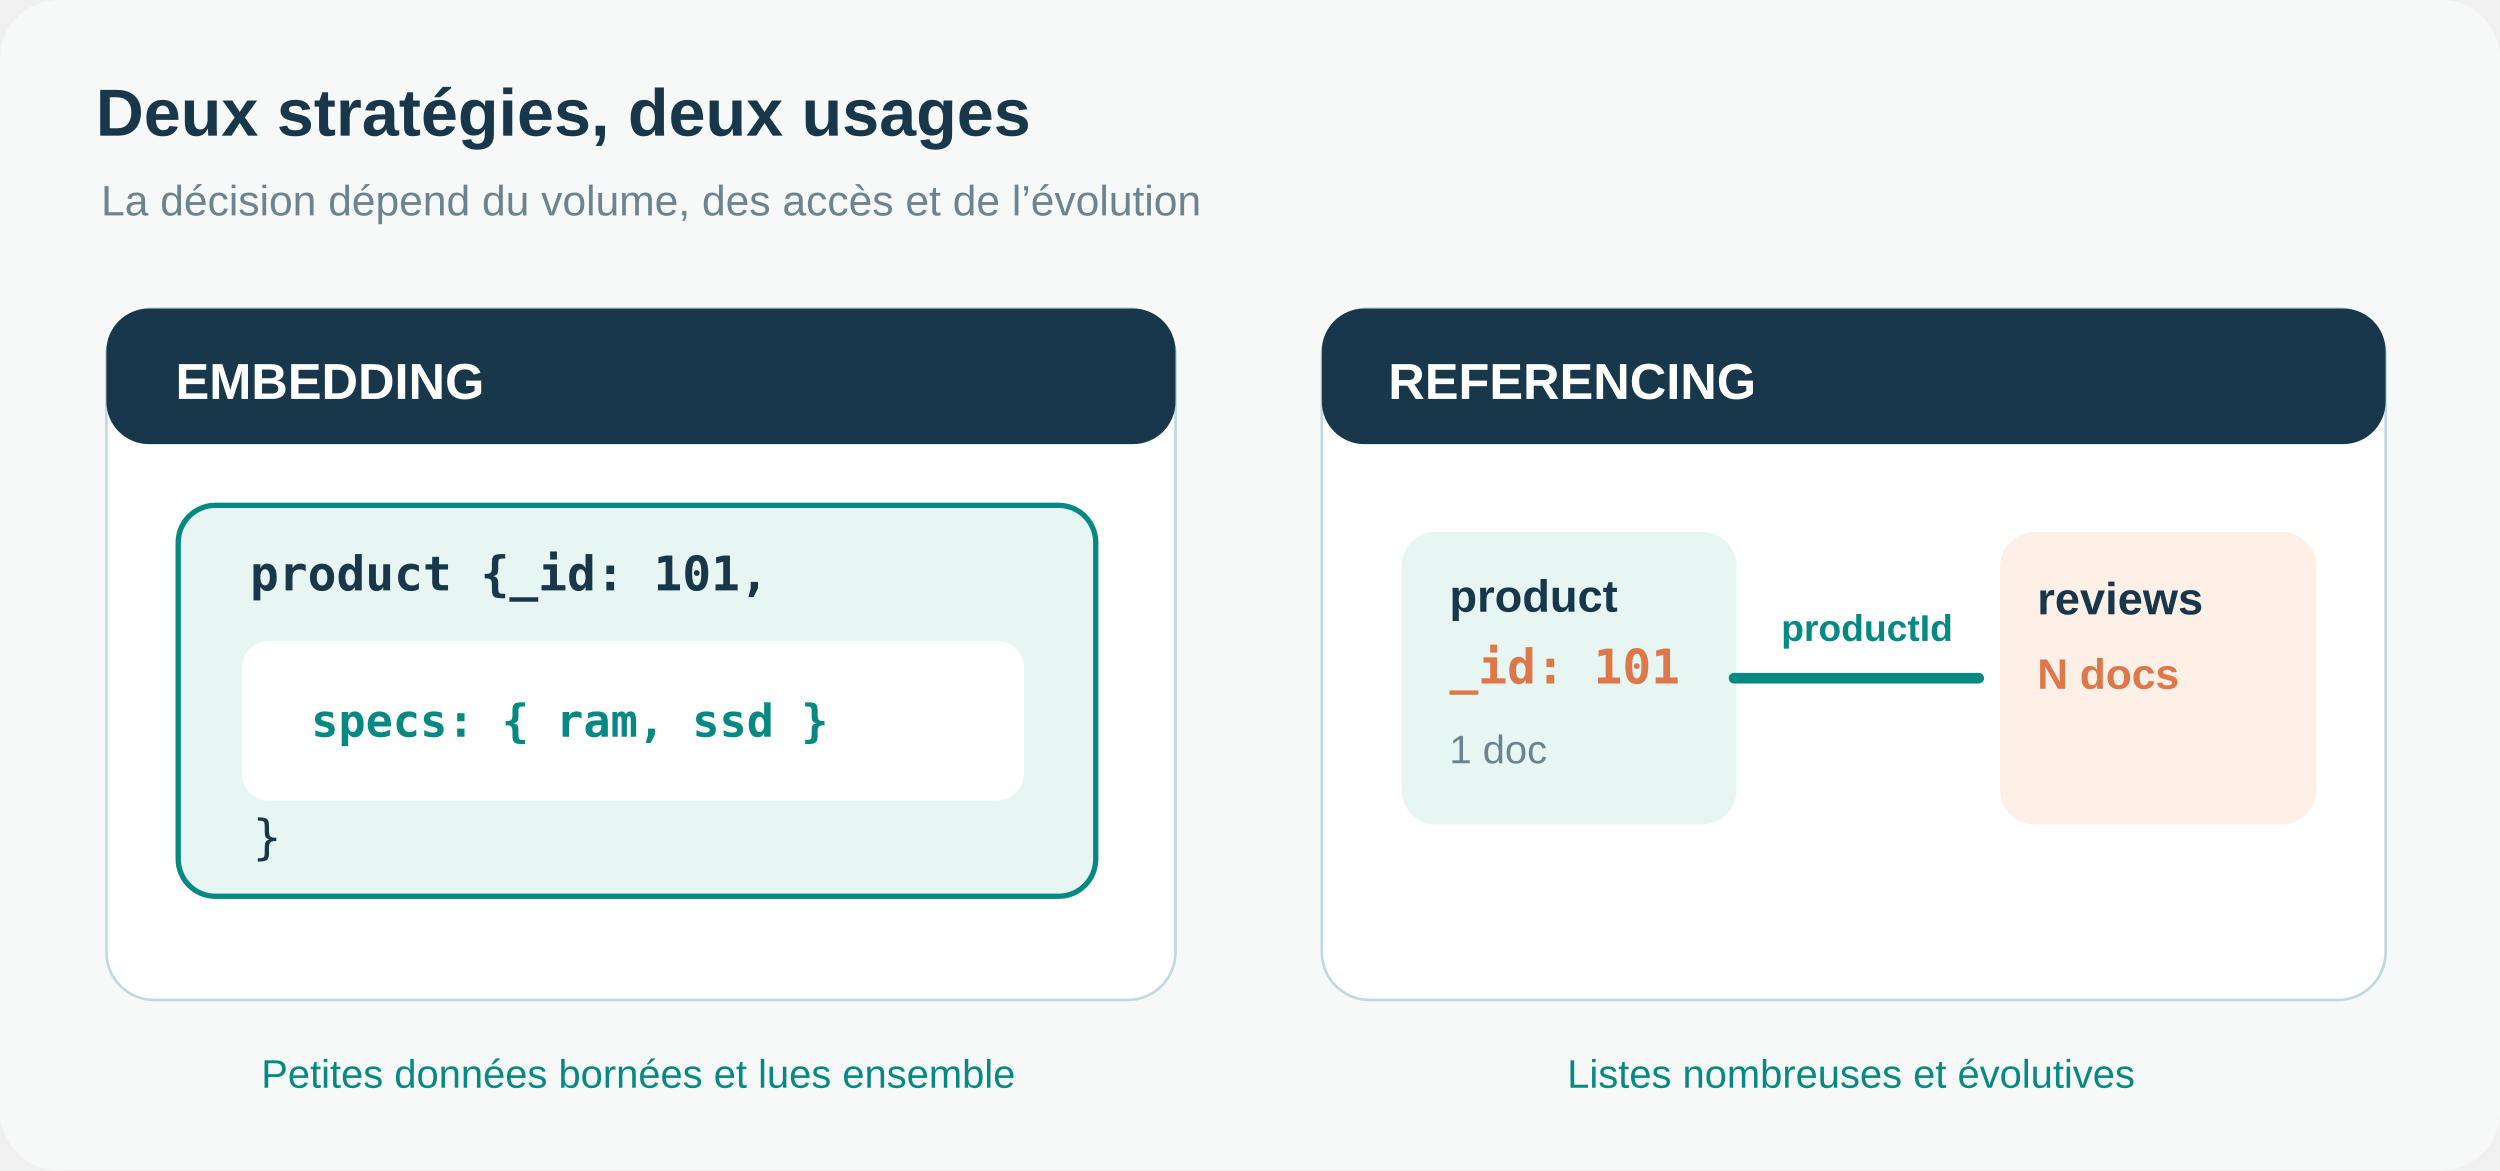
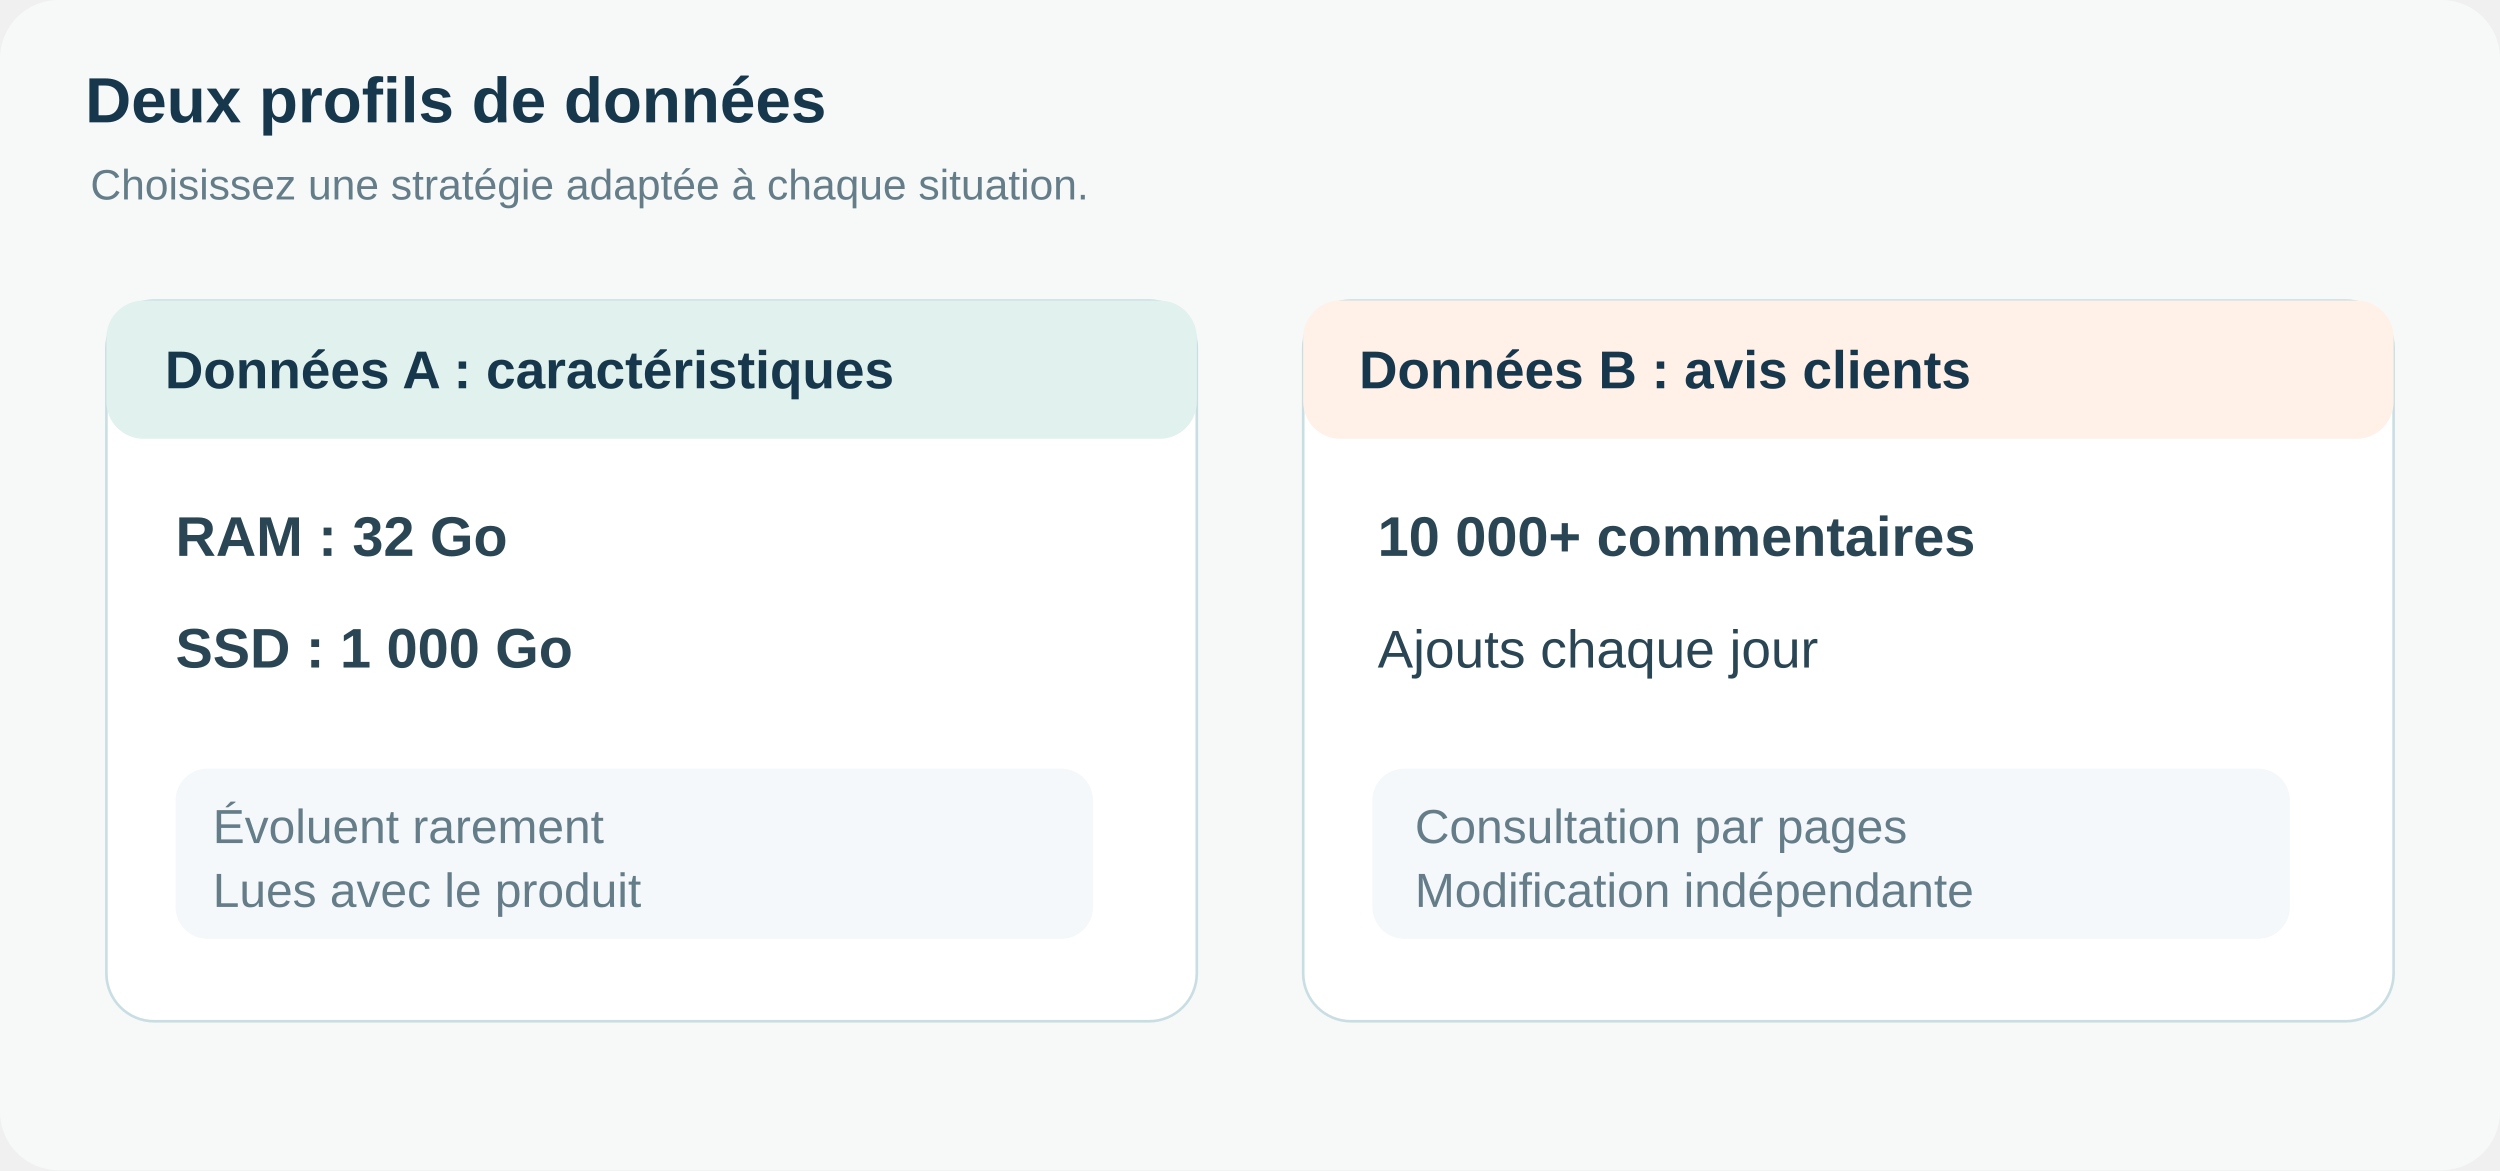
- <svg xmlns="http://www.w3.org/2000/svg" width="940" height="440" viewBox="0 0 940 440" role="img" aria-label="Deux stratégies, deux usages">
-   <defs>
-     <marker id="arr" markerWidth="8" markerHeight="8" refX="6" refY="3" orient="auto">
-       <path d="M0,0 L6,3 L0,6" fill="none" stroke="#078983" stroke-width="1.5" />
-     </marker>
-     <filter id="sh">
-       <feDropShadow dx="0" dy="5" stdDeviation="10" flood-color="#14364a" flood-opacity=".06" />
-     </filter>
-   </defs>
-   <rect x="0" y="0" width="940" height="440" rx="22" fill="#F6F9F7" stroke="none" stroke-width="1" />
-   <text x="36" y="51" font-family="Arial, DejaVu Sans" font-size="25" fill="#18374B" font-weight="700" text-anchor="start">Deux stratégies, deux usages</text>
-   <text x="38" y="81" font-family="Arial, DejaVu Sans" font-size="16" fill="#6C8390" font-weight="400" text-anchor="start">La décision dépend du volume, des accès et de l’évolution</text>
-   <rect x="40" y="116" width="402" height="260" rx="18" fill="white" stroke="#BFD9DE" stroke-width="1" />
-   <rect x="40" y="116" width="402" height="51" rx="16" fill="#18374B" stroke="none" stroke-width="1" />
-   <text x="66" y="150" font-family="Arial, DejaVu Sans" font-size="19" fill="white" font-weight="700" text-anchor="start">EMBEDDING</text>
-   <rect x="67" y="190" width="345" height="147" rx="14" fill="#E7F6F2" stroke="#078983" stroke-width="2" />
-   <text x="94" y="222" font-family="DejaVu Sans Mono" font-size="18" fill="#18374B" font-weight="700" text-anchor="start">product {_id: 101,</text>
-   <rect x="91" y="241" width="294" height="60" rx="10" fill="white" stroke="none" stroke-width="1" />
-   <text x="117" y="277" font-family="DejaVu Sans Mono" font-size="17" fill="#078983" font-weight="700" text-anchor="start">specs: { ram, ssd }</text>
-   <text x="95" y="321" font-family="DejaVu Sans Mono" font-size="18" fill="#18374B" font-weight="400" text-anchor="start">}</text>
-   <rect x="497" y="116" width="400" height="260" rx="18" fill="white" stroke="#BFD9DE" stroke-width="1" />
-   <rect x="497" y="116" width="400" height="51" rx="16" fill="#18374B" stroke="none" stroke-width="1" />
-   <text x="522" y="150" font-family="Arial, DejaVu Sans" font-size="19" fill="white" font-weight="700" text-anchor="start">REFERENCING</text>
-   <rect x="527" y="200" width="126" height="110" rx="13" fill="#E7F6F2" stroke="none" stroke-width="1" />
-   <text x="545" y="230" font-family="Arial, DejaVu Sans" font-size="17" fill="#18374B" font-weight="700" text-anchor="start">product</text>
-   <text x="545" y="257" font-family="DejaVu Sans Mono" font-size="18" fill="#DE784A" font-weight="700" text-anchor="start">_id: 101</text>
-   <text x="545" y="287" font-family="Arial, DejaVu Sans" font-size="15" fill="#6C8390" font-weight="400" text-anchor="start">1 doc</text>
-   <rect x="752" y="200" width="119" height="110" rx="13" fill="#FFF0E7" stroke="none" stroke-width="1" />
-   <text x="766" y="231" font-family="Arial, DejaVu Sans" font-size="17" fill="#18374B" font-weight="700" text-anchor="start">reviews</text>
-   <text x="766" y="259" font-family="Arial, DejaVu Sans" font-size="16" fill="#DE784A" font-weight="700" text-anchor="start">N docs</text>
-   <line x1="652" y1="255" x2="744" y2="255" stroke="#078983" stroke-width="4" stroke-linecap="round" />
-   <text x="702" y="241" font-family="Arial, DejaVu Sans" font-size="14" fill="#078983" font-weight="700" text-anchor="middle">productId</text>
-   <text x="240" y="409" font-family="Arial, DejaVu Sans" font-size="15" fill="#078983" font-weight="400" text-anchor="middle">Petites données bornées et lues ensemble</text>
-   <text x="696" y="409" font-family="Arial, DejaVu Sans" font-size="15" fill="#078983" font-weight="400" text-anchor="middle">Listes nombreuses et évolutives</text>
+ <svg xmlns="http://www.w3.org/2000/svg" width="940" height="440" viewBox="0 0 940 440" role="img" aria-label="Situation à analyser">
+   <rect x="0" y="0" width="940" height="440" rx="22" fill="#F6F9F8" />
+   <text x="32" y="46" font-family="Arial,DejaVu Sans" font-weight="700" font-size="24" text-anchor="start" fill="#17374C">Deux profils de données</text>
+   <text x="34" y="75" font-family="Arial,DejaVu Sans" font-weight="400" font-size="16" text-anchor="start" fill="#647D88">Choisissez une stratégie adaptée à chaque situation.</text>
+   <rect x="40" y="113" width="410" height="271" rx="18" fill="white" stroke="#C9DEE3" stroke-width="1" />
+   <rect x="40" y="113" width="410" height="52" rx="14" fill="#E1F1EE" stroke="none" stroke-width="1" />
+   <text x="62" y="146" font-family="Arial,DejaVu Sans" font-weight="700" font-size="20" text-anchor="start" fill="#17374C">Données A : caractéristiques</text>
+   <text x="66" y="209" font-family="Arial,DejaVu Sans" font-weight="700" font-size="21" text-anchor="start" fill="#2A4655">RAM : 32 Go</text>
+   <text x="66" y="251" font-family="Arial,DejaVu Sans" font-weight="700" font-size="21" text-anchor="start" fill="#2A4655">SSD : 1 000 Go</text>
+   <rect x="66" y="289" width="345" height="64" rx="12" fill="#F4F8FA" stroke="none" stroke-width="1" />
+   <text x="80" y="317" font-family="Arial,DejaVu Sans" font-weight="400" font-size="18" text-anchor="start" fill="#647D88">Évoluent rarement</text>
+   <text x="80" y="341" font-family="Arial,DejaVu Sans" font-weight="400" font-size="18" text-anchor="start" fill="#647D88">Lues avec le produit</text>
+   <rect x="490" y="113" width="410" height="271" rx="18" fill="white" stroke="#C9DEE3" stroke-width="1" />
+   <rect x="490" y="113" width="410" height="52" rx="14" fill="#FFF0E8" stroke="none" stroke-width="1" />
+   <text x="511" y="146" font-family="Arial,DejaVu Sans" font-weight="700" font-size="20" text-anchor="start" fill="#17374C">Données B : avis clients</text>
+   <text x="518" y="209" font-family="Arial,DejaVu Sans" font-weight="700" font-size="21" text-anchor="start" fill="#2A4655">10 000+ commentaires</text>
+   <text x="518" y="251" font-family="Arial,DejaVu Sans" font-weight="400" font-size="20" text-anchor="start" fill="#2A4655">Ajouts chaque jour</text>
+   <rect x="516" y="289" width="345" height="64" rx="12" fill="#F4F8FA" stroke="none" stroke-width="1" />
+   <text x="532" y="317" font-family="Arial,DejaVu Sans" font-weight="400" font-size="18" text-anchor="start" fill="#647D88">Consultation par pages</text>
+   <text x="532" y="341" font-family="Arial,DejaVu Sans" font-weight="400" font-size="18" text-anchor="start" fill="#647D88">Modification indépendante</text>
</svg>
